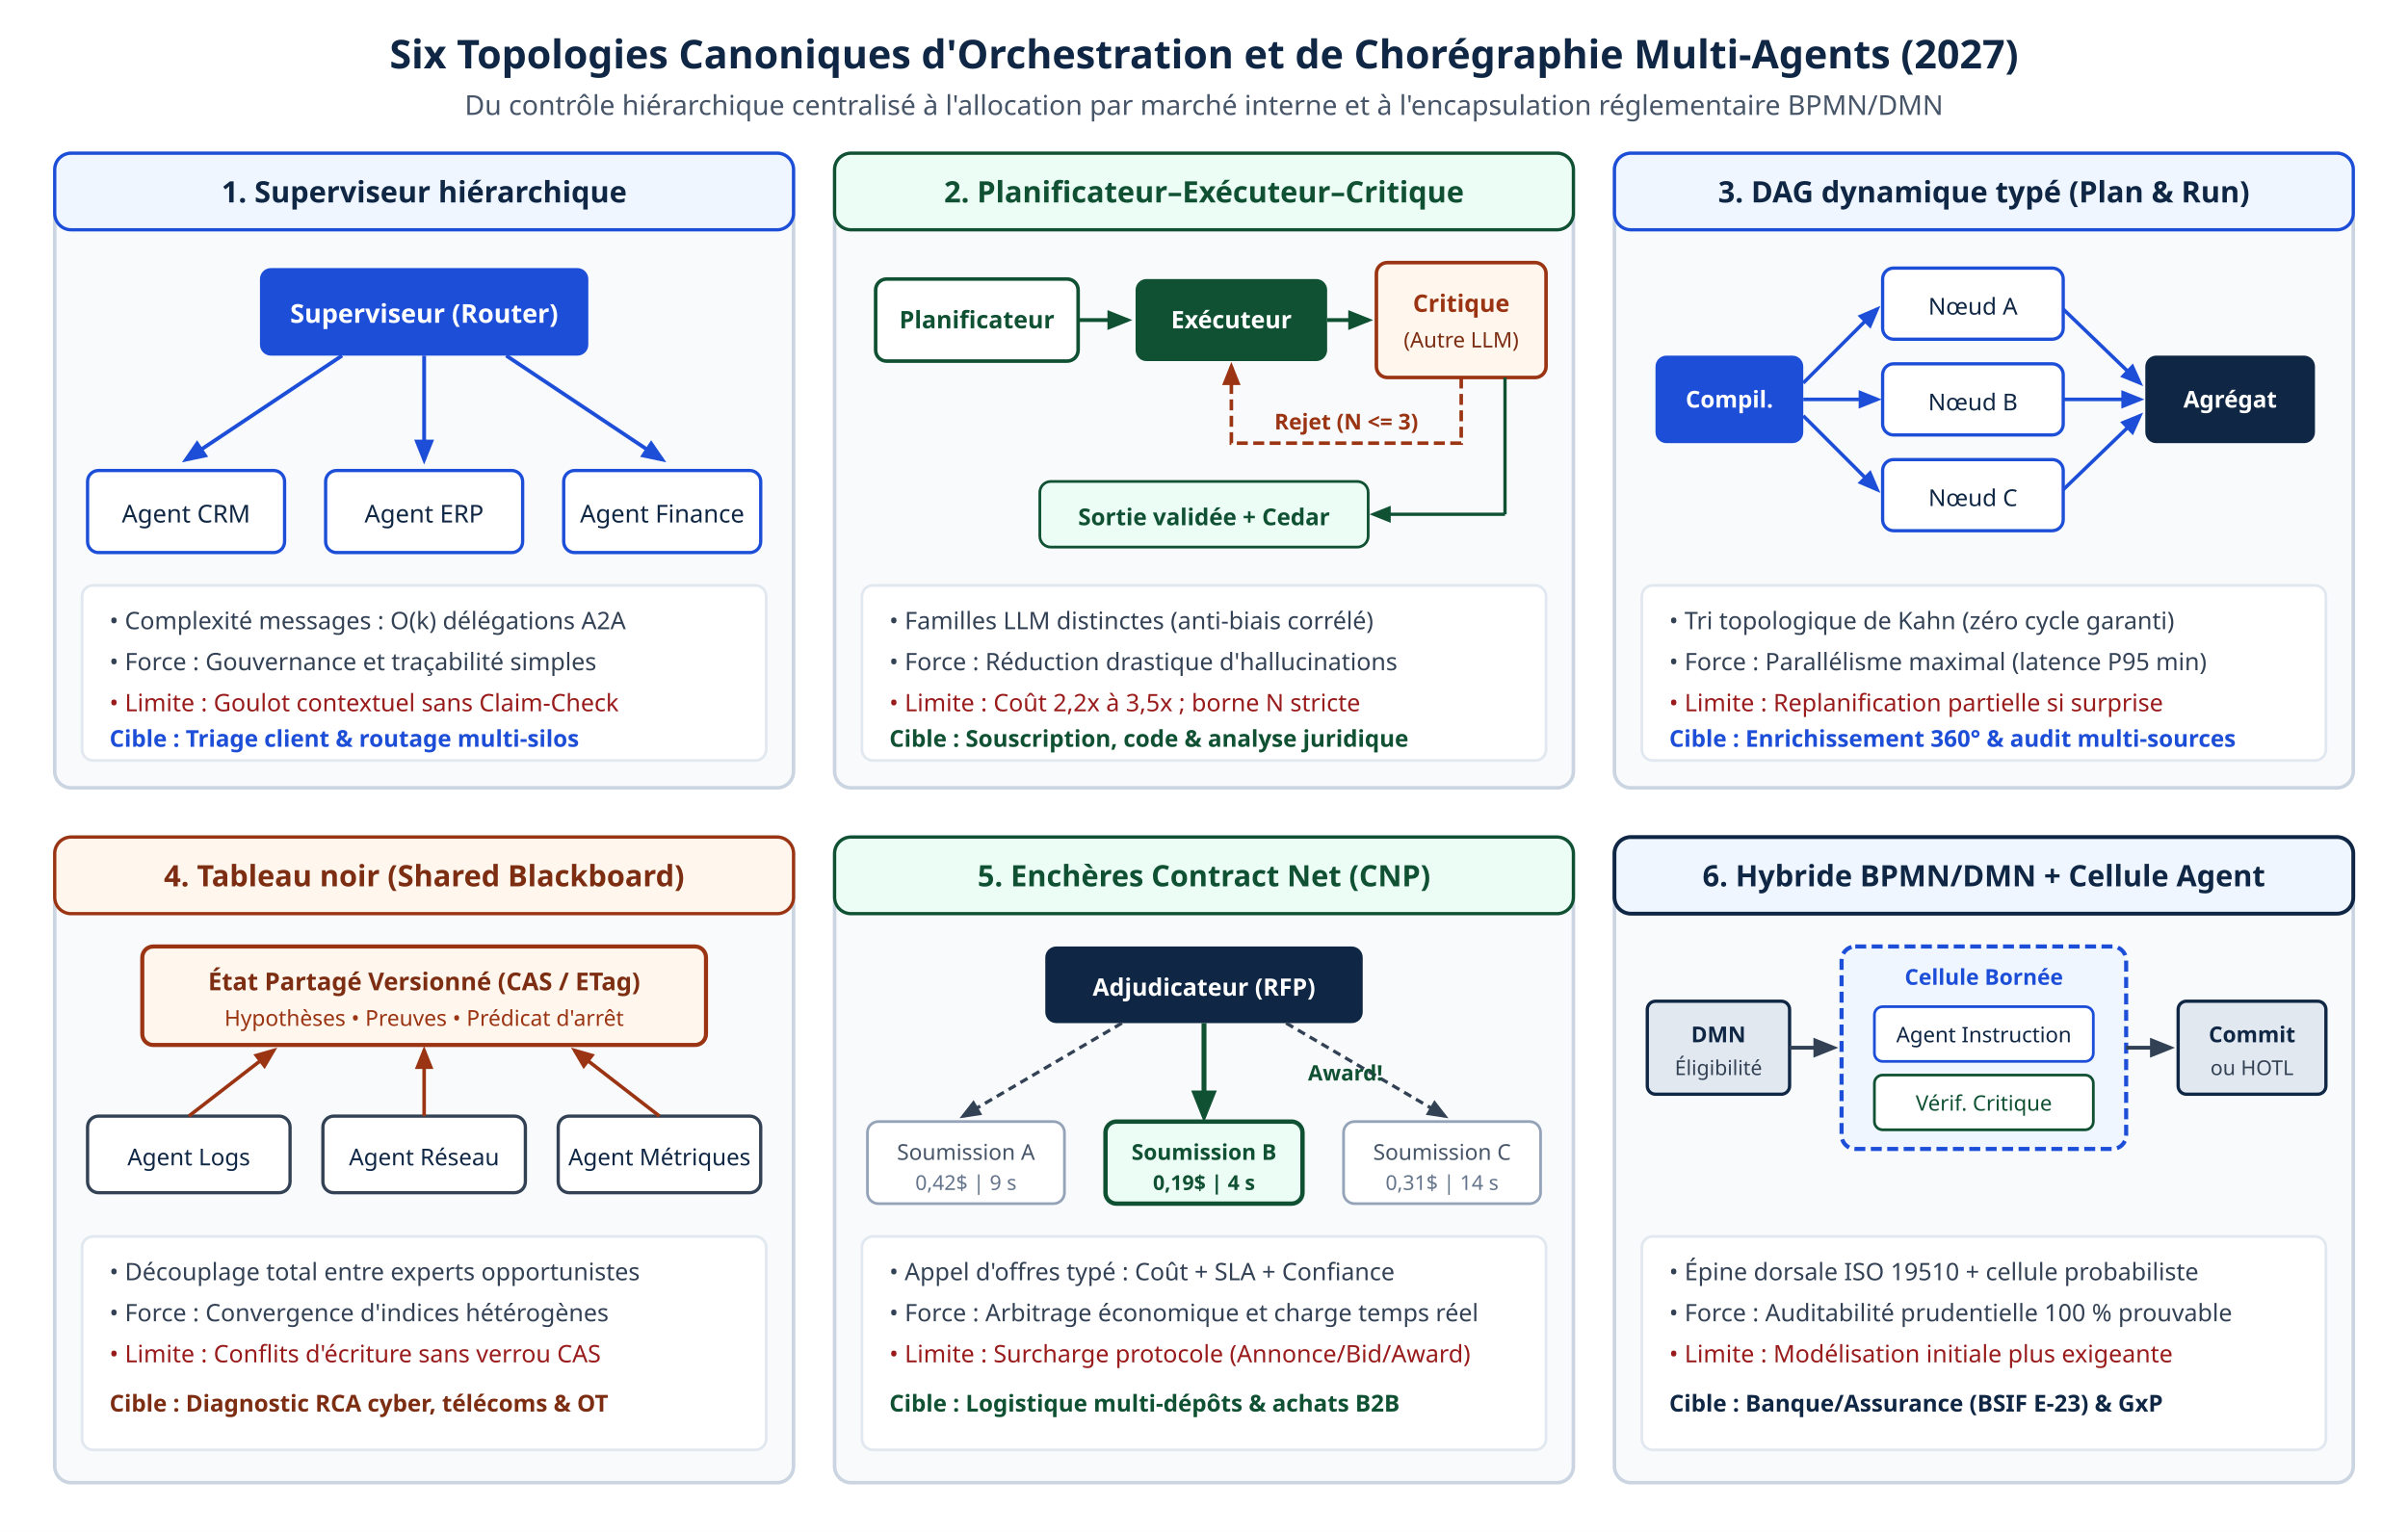
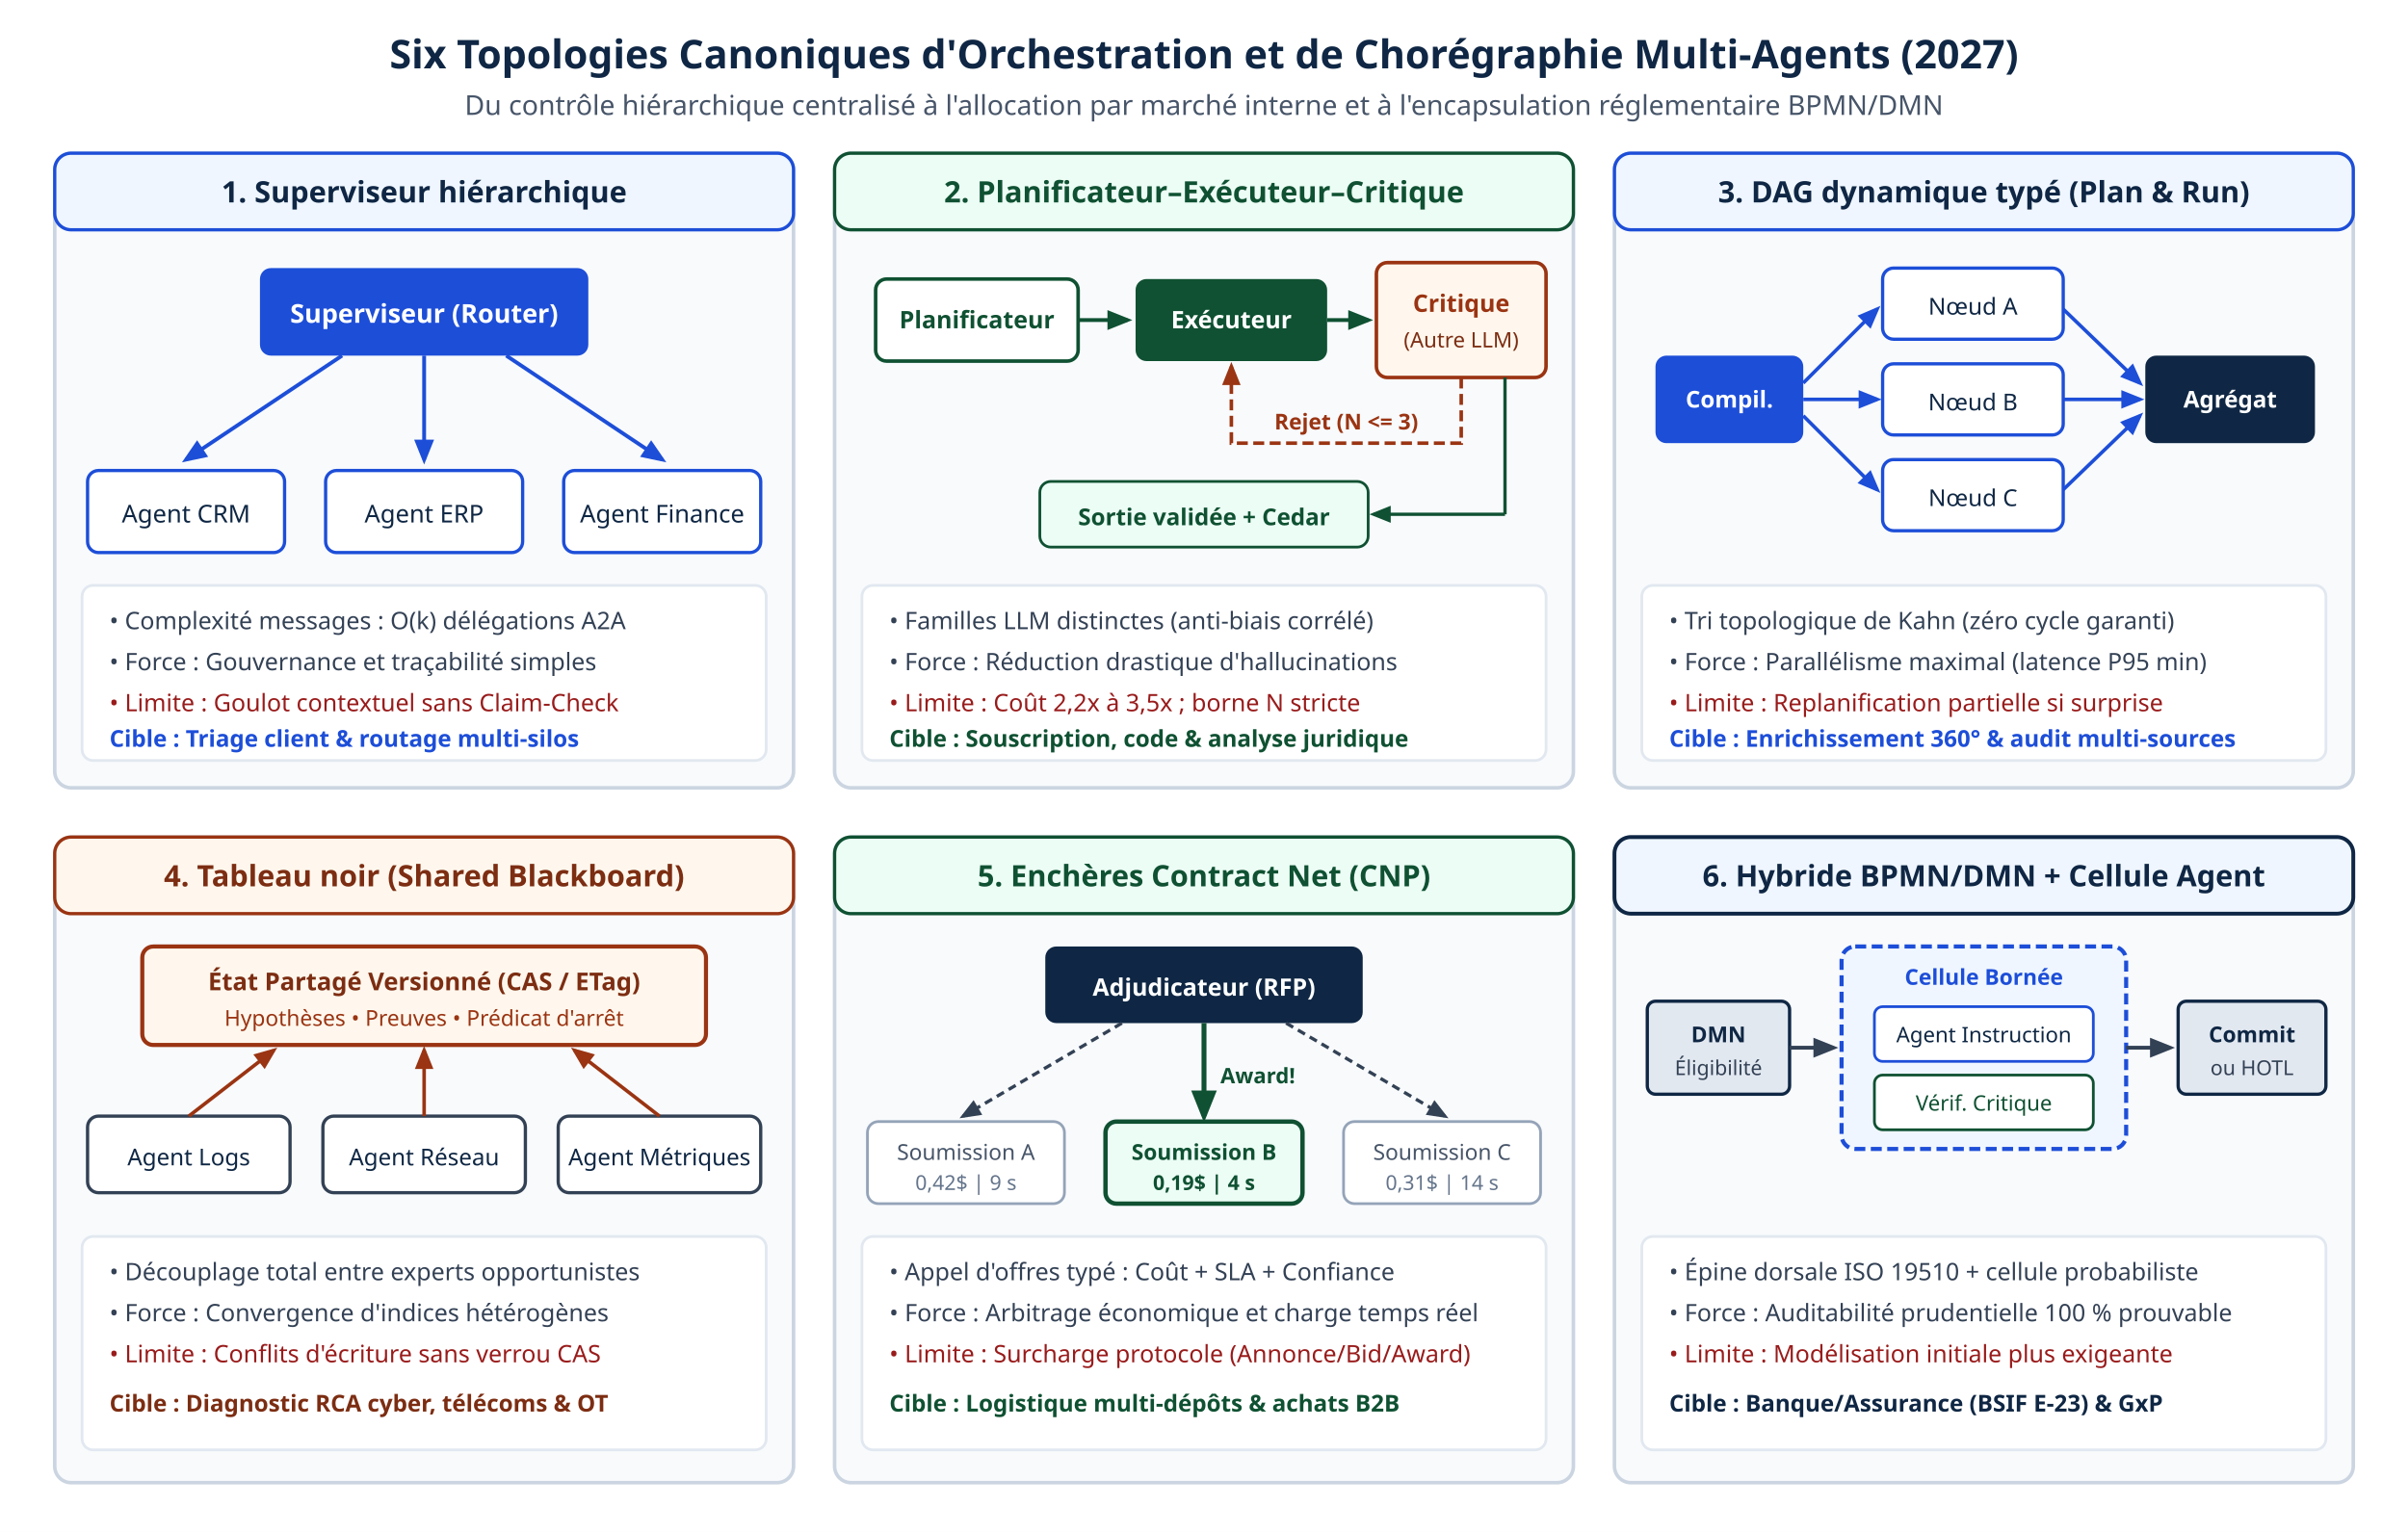
<svg xmlns="http://www.w3.org/2000/svg" viewBox="0 0 880 560" width="880" height="560">
  <defs>
    <marker id="arrBlue" viewBox="0 0 10 10" refX="8" refY="5" markerWidth="6.5" markerHeight="6.5" orient="auto-start-reverse">
      <path d="M 0 1 L 10 5 L 0 9 z" fill="#1d4ed8" />
    </marker>
    <marker id="arrGreen" viewBox="0 0 10 10" refX="8" refY="5" markerWidth="6.5" markerHeight="6.5" orient="auto-start-reverse">
      <path d="M 0 1 L 10 5 L 0 9 z" fill="#0f5132" />
    </marker>
    <marker id="arrAmber" viewBox="0 0 10 10" refX="8" refY="5" markerWidth="6.5" markerHeight="6.5" orient="auto-start-reverse">
      <path d="M 0 1 L 10 5 L 0 9 z" fill="#9a3412" />
    </marker>
    <marker id="arrSlate" viewBox="0 0 10 10" refX="8" refY="5" markerWidth="6.5" markerHeight="6.5" orient="auto-start-reverse">
      <path d="M 0 1 L 10 5 L 0 9 z" fill="#334155" />
    </marker>
  </defs>
  <rect width="880" height="560" fill="#ffffff" />
  <text x="440" y="25" text-anchor="middle" font-family="Segoe UI, Calibri, sans-serif" font-size="14.5" font-weight="bold" fill="#0f2744">Six Topologies Canoniques d'Orchestration et de Chorégraphie Multi-Agents (2027)</text>
  <text x="440" y="42" text-anchor="middle" font-family="Segoe UI, Calibri, sans-serif" font-size="10" fill="#475569">Du contrôle hiérarchique centralisé à l'allocation par marché interne et à l'encapsulation réglementaire BPMN/DMN</text>
  <rect x="20" y="56" width="270" height="232" rx="6" fill="#f8fafc" stroke="#cbd5e1" stroke-width="1.3" />
  <rect x="20" y="56" width="270" height="28" rx="6" fill="#eff6ff" stroke="#1d4ed8" stroke-width="1.2" />
  <text x="155" y="74" text-anchor="middle" font-family="Segoe UI, Calibri, sans-serif" font-size="10.8" font-weight="bold" fill="#0f2744">1. Superviseur hiérarchique</text>
  <rect x="95" y="98" width="120" height="32" rx="4" fill="#1d4ed8" />
  <text x="155" y="118" text-anchor="middle" font-family="Segoe UI, Calibri, sans-serif" font-size="9.5" font-weight="bold" fill="#ffffff">Superviseur (Router)</text>
  <line x1="125" y1="130" x2="68" y2="168" stroke="#1d4ed8" stroke-width="1.4" marker-end="url(#arrBlue)" />
  <line x1="155" y1="130" x2="155" y2="168" stroke="#1d4ed8" stroke-width="1.4" marker-end="url(#arrBlue)" />
  <line x1="185" y1="130" x2="242" y2="168" stroke="#1d4ed8" stroke-width="1.4" marker-end="url(#arrBlue)" />
  <rect x="32" y="172" width="72" height="30" rx="4" fill="#ffffff" stroke="#1d4ed8" stroke-width="1.2" />
  <text x="68" y="191" text-anchor="middle" font-family="Segoe UI, Calibri, sans-serif" font-size="9" fill="#0f2744">Agent CRM</text>
  <rect x="119" y="172" width="72" height="30" rx="4" fill="#ffffff" stroke="#1d4ed8" stroke-width="1.2" />
  <text x="155" y="191" text-anchor="middle" font-family="Segoe UI, Calibri, sans-serif" font-size="9" fill="#0f2744">Agent ERP</text>
  <rect x="206" y="172" width="72" height="30" rx="4" fill="#ffffff" stroke="#1d4ed8" stroke-width="1.2" />
  <text x="242" y="191" text-anchor="middle" font-family="Segoe UI, Calibri, sans-serif" font-size="9" fill="#0f2744">Agent Finance</text>
  <rect x="30" y="214" width="250" height="64" rx="4" fill="#ffffff" stroke="#e2e8f0" />
  <text x="40" y="230" font-family="Segoe UI, Calibri, sans-serif" font-size="8.8" fill="#334155">• Complexité messages : O(k) délégations A2A</text>
  <text x="40" y="245" font-family="Segoe UI, Calibri, sans-serif" font-size="8.8" fill="#334155">• Force : Gouvernance et traçabilité simples</text>
  <text x="40" y="260" font-family="Segoe UI, Calibri, sans-serif" font-size="8.8" fill="#991b1b">• Limite : Goulot contextuel sans Claim-Check</text>
  <text x="40" y="273" font-family="Segoe UI, Calibri, sans-serif" font-size="8.5" font-weight="bold" fill="#1d4ed8">Cible : Triage client &amp; routage multi-silos</text>
  <rect x="305" y="56" width="270" height="232" rx="6" fill="#f8fafc" stroke="#cbd5e1" stroke-width="1.3" />
  <rect x="305" y="56" width="270" height="28" rx="6" fill="#ecfdf5" stroke="#0f5132" stroke-width="1.2" />
  <text x="440" y="74" text-anchor="middle" font-family="Segoe UI, Calibri, sans-serif" font-size="10.8" font-weight="bold" fill="#0f5132">2. Planificateur–Exécuteur–Critique</text>
  <rect x="320" y="102" width="74" height="30" rx="4" fill="#ffffff" stroke="#0f5132" stroke-width="1.3" />
  <text x="357" y="120" text-anchor="middle" font-family="Segoe UI, Calibri, sans-serif" font-size="8.8" font-weight="bold" fill="#0f5132">Planificateur</text>
  <line x1="394" y1="117" x2="412" y2="117" stroke="#0f5132" stroke-width="1.4" marker-end="url(#arrGreen)" />
  <rect x="415" y="102" width="70" height="30" rx="4" fill="#0f5132" />
  <text x="450" y="120" text-anchor="middle" font-family="Segoe UI, Calibri, sans-serif" font-size="8.8" font-weight="bold" fill="#ffffff">Exécuteur</text>
  <line x1="485" y1="117" x2="500" y2="117" stroke="#0f5132" stroke-width="1.4" marker-end="url(#arrGreen)" />
  <rect x="503" y="96" width="62" height="42" rx="4" fill="#fff7ed" stroke="#9a3412" stroke-width="1.3" />
  <text x="534" y="114" text-anchor="middle" font-family="Segoe UI, Calibri, sans-serif" font-size="8.8" font-weight="bold" fill="#9a3412">Critique</text>
  <text x="534" y="127" text-anchor="middle" font-family="Segoe UI, Calibri, sans-serif" font-size="7.8" fill="#7c2d12">(Autre LLM)</text>
  <path d="M 534 138 L 534 162 L 450 162 L 450 134" fill="none" stroke="#9a3412" stroke-width="1.3" stroke-dasharray="4,2" marker-end="url(#arrAmber)" />
  <text x="492" y="157" text-anchor="middle" font-family="Segoe UI, Calibri, sans-serif" font-size="8" font-weight="bold" fill="#9a3412">Rejet (N &lt;= 3)</text>
  <rect x="380" y="176" width="120" height="24" rx="4" fill="#ecfdf5" stroke="#0f5132" />
  <text x="440" y="192" text-anchor="middle" font-family="Segoe UI, Calibri, sans-serif" font-size="8.5" font-weight="bold" fill="#0f5132">Sortie validée + Cedar</text>
  <line x1="550" y1="138" x2="550" y2="188" stroke="#0f5132" stroke-width="1.2" />
  <line x1="550" y1="188" x2="502" y2="188" stroke="#0f5132" stroke-width="1.2" marker-end="url(#arrGreen)" />
  <rect x="315" y="214" width="250" height="64" rx="4" fill="#ffffff" stroke="#e2e8f0" />
  <text x="325" y="230" font-family="Segoe UI, Calibri, sans-serif" font-size="8.8" fill="#334155">• Familles LLM distinctes (anti-biais corrélé)</text>
  <text x="325" y="245" font-family="Segoe UI, Calibri, sans-serif" font-size="8.8" fill="#334155">• Force : Réduction drastique d'hallucinations</text>
  <text x="325" y="260" font-family="Segoe UI, Calibri, sans-serif" font-size="8.8" fill="#991b1b">• Limite : Coût 2,2x à 3,5x ; borne N stricte</text>
  <text x="325" y="273" font-family="Segoe UI, Calibri, sans-serif" font-size="8.5" font-weight="bold" fill="#0f5132">Cible : Souscription, code &amp; analyse juridique</text>
  <rect x="590" y="56" width="270" height="232" rx="6" fill="#f8fafc" stroke="#cbd5e1" stroke-width="1.3" />
  <rect x="590" y="56" width="270" height="28" rx="6" fill="#eff6ff" stroke="#1d4ed8" stroke-width="1.2" />
  <text x="725" y="74" text-anchor="middle" font-family="Segoe UI, Calibri, sans-serif" font-size="10.8" font-weight="bold" fill="#0f2744">3. DAG dynamique typé (Plan &amp; Run)</text>
  <rect x="605" y="130" width="54" height="32" rx="4" fill="#1d4ed8" />
  <text x="632" y="149" text-anchor="middle" font-family="Segoe UI, Calibri, sans-serif" font-size="8.5" font-weight="bold" fill="#ffffff">Compil.</text>
  <rect x="688" y="98" width="66" height="26" rx="4" fill="#ffffff" stroke="#1d4ed8" stroke-width="1.2" />
  <text x="721" y="115" text-anchor="middle" font-family="Segoe UI, Calibri, sans-serif" font-size="8.5" fill="#0f2744">Nœud A</text>
  <rect x="688" y="133" width="66" height="26" rx="4" fill="#ffffff" stroke="#1d4ed8" stroke-width="1.2" />
  <text x="721" y="150" text-anchor="middle" font-family="Segoe UI, Calibri, sans-serif" font-size="8.5" fill="#0f2744">Nœud B</text>
  <rect x="688" y="168" width="66" height="26" rx="4" fill="#ffffff" stroke="#1d4ed8" stroke-width="1.2" />
  <text x="721" y="185" text-anchor="middle" font-family="Segoe UI, Calibri, sans-serif" font-size="8.5" fill="#0f2744">Nœud C</text>
  <rect x="784" y="130" width="62" height="32" rx="4" fill="#0f2744" />
  <text x="815" y="149" text-anchor="middle" font-family="Segoe UI, Calibri, sans-serif" font-size="8.5" font-weight="bold" fill="#ffffff">Agrégat</text>
  <line x1="659" y1="140" x2="686" y2="113" stroke="#1d4ed8" stroke-width="1.3" marker-end="url(#arrBlue)" />
  <line x1="659" y1="146" x2="686" y2="146" stroke="#1d4ed8" stroke-width="1.3" marker-end="url(#arrBlue)" />
  <line x1="659" y1="152" x2="686" y2="179" stroke="#1d4ed8" stroke-width="1.3" marker-end="url(#arrBlue)" />
  <line x1="754" y1="113" x2="782" y2="140" stroke="#1d4ed8" stroke-width="1.3" marker-end="url(#arrBlue)" />
  <line x1="754" y1="146" x2="782" y2="146" stroke="#1d4ed8" stroke-width="1.3" marker-end="url(#arrBlue)" />
  <line x1="754" y1="179" x2="782" y2="152" stroke="#1d4ed8" stroke-width="1.3" marker-end="url(#arrBlue)" />
  <rect x="600" y="214" width="250" height="64" rx="4" fill="#ffffff" stroke="#e2e8f0" />
  <text x="610" y="230" font-family="Segoe UI, Calibri, sans-serif" font-size="8.8" fill="#334155">• Tri topologique de Kahn (zéro cycle garanti)</text>
  <text x="610" y="245" font-family="Segoe UI, Calibri, sans-serif" font-size="8.8" fill="#334155">• Force : Parallélisme maximal (latence P95 min)</text>
  <text x="610" y="260" font-family="Segoe UI, Calibri, sans-serif" font-size="8.8" fill="#991b1b">• Limite : Replanification partielle si surprise</text>
  <text x="610" y="273" font-family="Segoe UI, Calibri, sans-serif" font-size="8.5" font-weight="bold" fill="#1d4ed8">Cible : Enrichissement 360° &amp; audit multi-sources</text>
  <rect x="20" y="306" width="270" height="236" rx="6" fill="#f8fafc" stroke="#cbd5e1" stroke-width="1.3" />
  <rect x="20" y="306" width="270" height="28" rx="6" fill="#fff7ed" stroke="#9a3412" stroke-width="1.2" />
  <text x="155" y="324" text-anchor="middle" font-family="Segoe UI, Calibri, sans-serif" font-size="10.8" font-weight="bold" fill="#7c2d12">4. Tableau noir (Shared Blackboard)</text>
  <rect x="52" y="346" width="206" height="36" rx="4" fill="#fff7ed" stroke="#9a3412" stroke-width="1.5" />
  <text x="155" y="362" text-anchor="middle" font-family="Segoe UI, Calibri, sans-serif" font-size="9" font-weight="bold" fill="#7c2d12">État Partagé Versionné (CAS / ETag)</text>
  <text x="155" y="375" text-anchor="middle" font-family="Segoe UI, Calibri, sans-serif" font-size="8" fill="#9a3412">Hypothèses • Preuves • Prédicat d'arrêt</text>
  <rect x="32" y="408" width="74" height="28" rx="4" fill="#ffffff" stroke="#334155" stroke-width="1.2" />
  <text x="69" y="426" text-anchor="middle" font-family="Segoe UI, Calibri, sans-serif" font-size="8.5" fill="#0f2744">Agent Logs</text>
  <rect x="118" y="408" width="74" height="28" rx="4" fill="#ffffff" stroke="#334155" stroke-width="1.2" />
  <text x="155" y="426" text-anchor="middle" font-family="Segoe UI, Calibri, sans-serif" font-size="8.5" fill="#0f2744">Agent Réseau</text>
  <rect x="204" y="408" width="74" height="28" rx="4" fill="#ffffff" stroke="#334155" stroke-width="1.2" />
  <text x="241" y="426" text-anchor="middle" font-family="Segoe UI, Calibri, sans-serif" font-size="8.5" fill="#0f2744">Agent Métriques</text>
  <line x1="69" y1="408" x2="100" y2="384" stroke="#9a3412" stroke-width="1.3" marker-end="url(#arrAmber)" />
  <line x1="155" y1="408" x2="155" y2="384" stroke="#9a3412" stroke-width="1.3" marker-end="url(#arrAmber)" />
  <line x1="241" y1="408" x2="210" y2="384" stroke="#9a3412" stroke-width="1.3" marker-end="url(#arrAmber)" />
  <rect x="30" y="452" width="250" height="78" rx="4" fill="#ffffff" stroke="#e2e8f0" />
  <text x="40" y="468" font-family="Segoe UI, Calibri, sans-serif" font-size="8.8" fill="#334155">• Découplage total entre experts opportunistes</text>
  <text x="40" y="483" font-family="Segoe UI, Calibri, sans-serif" font-size="8.8" fill="#334155">• Force : Convergence d'indices hétérogènes</text>
  <text x="40" y="498" font-family="Segoe UI, Calibri, sans-serif" font-size="8.8" fill="#991b1b">• Limite : Conflits d'écriture sans verrou CAS</text>
  <text x="40" y="516" font-family="Segoe UI, Calibri, sans-serif" font-size="8.5" font-weight="bold" fill="#7c2d12">Cible : Diagnostic RCA cyber, télécoms &amp; OT</text>
  <rect x="305" y="306" width="270" height="236" rx="6" fill="#f8fafc" stroke="#cbd5e1" stroke-width="1.3" />
  <rect x="305" y="306" width="270" height="28" rx="6" fill="#ecfdf5" stroke="#0f5132" stroke-width="1.2" />
  <text x="440" y="324" text-anchor="middle" font-family="Segoe UI, Calibri, sans-serif" font-size="10.8" font-weight="bold" fill="#0f5132">5. Enchères Contract Net (CNP)</text>
  <rect x="382" y="346" width="116" height="28" rx="4" fill="#0f2744" />
  <text x="440" y="364" text-anchor="middle" font-family="Segoe UI, Calibri, sans-serif" font-size="8.8" font-weight="bold" fill="#ffffff">Adjudicateur (RFP)</text>
  <line x1="410" y1="374" x2="352" y2="408" stroke="#334155" stroke-width="1.2" stroke-dasharray="3,2" marker-end="url(#arrSlate)" />
  <line x1="440" y1="374" x2="440" y2="408" stroke="#0f5132" stroke-width="1.8" marker-end="url(#arrGreen)" />
  <line x1="470" y1="374" x2="528" y2="408" stroke="#334155" stroke-width="1.2" stroke-dasharray="3,2" marker-end="url(#arrSlate)" />
-   <text x="478" y="395" font-family="Segoe UI, Calibri, sans-serif" font-size="7.8" font-weight="bold" fill="#0f5132">Award!</text>
+   <text x="446" y="396" font-family="Segoe UI, Calibri, sans-serif" font-size="7.8" font-weight="bold" fill="#0f5132">Award!</text>
  <rect x="317" y="410" width="72" height="30" rx="4" fill="#ffffff" stroke="#94a3b8" />
  <text x="353" y="424" text-anchor="middle" font-family="Segoe UI, Calibri, sans-serif" font-size="8" fill="#475569">Soumission A</text>
  <text x="353" y="435" text-anchor="middle" font-family="Segoe UI, Calibri, sans-serif" font-size="7.5" fill="#64748b">0,42$ | 9 s</text>
  <rect x="404" y="410" width="72" height="30" rx="4" fill="#ecfdf5" stroke="#0f5132" stroke-width="1.6" />
  <text x="440" y="424" text-anchor="middle" font-family="Segoe UI, Calibri, sans-serif" font-size="8" font-weight="bold" fill="#0f5132">Soumission B</text>
  <text x="440" y="435" text-anchor="middle" font-family="Segoe UI, Calibri, sans-serif" font-size="7.5" font-weight="bold" fill="#0f5132">0,19$ | 4 s</text>
  <rect x="491" y="410" width="72" height="30" rx="4" fill="#ffffff" stroke="#94a3b8" />
  <text x="527" y="424" text-anchor="middle" font-family="Segoe UI, Calibri, sans-serif" font-size="8" fill="#475569">Soumission C</text>
  <text x="527" y="435" text-anchor="middle" font-family="Segoe UI, Calibri, sans-serif" font-size="7.5" fill="#64748b">0,31$ | 14 s</text>
  <rect x="315" y="452" width="250" height="78" rx="4" fill="#ffffff" stroke="#e2e8f0" />
  <text x="325" y="468" font-family="Segoe UI, Calibri, sans-serif" font-size="8.8" fill="#334155">• Appel d'offres typé : Coût + SLA + Confiance</text>
  <text x="325" y="483" font-family="Segoe UI, Calibri, sans-serif" font-size="8.8" fill="#334155">• Force : Arbitrage économique et charge temps réel</text>
  <text x="325" y="498" font-family="Segoe UI, Calibri, sans-serif" font-size="8.8" fill="#991b1b">• Limite : Surcharge protocole (Annonce/Bid/Award)</text>
  <text x="325" y="516" font-family="Segoe UI, Calibri, sans-serif" font-size="8.5" font-weight="bold" fill="#0f5132">Cible : Logistique multi-dépôts &amp; achats B2B</text>
  <rect x="590" y="306" width="270" height="236" rx="6" fill="#f8fafc" stroke="#cbd5e1" stroke-width="1.3" />
  <rect x="590" y="306" width="270" height="28" rx="6" fill="#eff6ff" stroke="#0f2744" stroke-width="1.4" />
  <text x="725" y="324" text-anchor="middle" font-family="Segoe UI, Calibri, sans-serif" font-size="10.8" font-weight="bold" fill="#0f2744">6. Hybride BPMN/DMN + Cellule Agent</text>
  <rect x="602" y="366" width="52" height="34" rx="3" fill="#e2e8f0" stroke="#0f2744" stroke-width="1.2" />
  <text x="628" y="381" text-anchor="middle" font-family="Segoe UI, Calibri, sans-serif" font-size="8" font-weight="bold" fill="#0f2744">DMN</text>
  <text x="628" y="393" text-anchor="middle" font-family="Segoe UI, Calibri, sans-serif" font-size="7.5" fill="#334155">Éligibilité</text>
  <line x1="654" y1="383" x2="670" y2="383" stroke="#334155" stroke-width="1.4" marker-end="url(#arrSlate)" />
  <rect x="673" y="346" width="104" height="74" rx="5" fill="#eff6ff" stroke="#1d4ed8" stroke-width="1.5" stroke-dasharray="4,2" />
  <text x="725" y="360" text-anchor="middle" font-family="Segoe UI, Calibri, sans-serif" font-size="8" font-weight="bold" fill="#1d4ed8">Cellule Bornée</text>
  <rect x="685" y="368" width="80" height="20" rx="3" fill="#ffffff" stroke="#1d4ed8" />
  <text x="725" y="381" text-anchor="middle" font-family="Segoe UI, Calibri, sans-serif" font-size="7.8" fill="#0f2744">Agent Instruction</text>
  <rect x="685" y="393" width="80" height="20" rx="3" fill="#ffffff" stroke="#0f5132" />
  <text x="725" y="406" text-anchor="middle" font-family="Segoe UI, Calibri, sans-serif" font-size="7.8" fill="#0f5132">Vérif. Critique</text>
  <line x1="777" y1="383" x2="793" y2="383" stroke="#334155" stroke-width="1.4" marker-end="url(#arrSlate)" />
  <rect x="796" y="366" width="54" height="34" rx="3" fill="#e2e8f0" stroke="#0f2744" stroke-width="1.2" />
  <text x="823" y="381" text-anchor="middle" font-family="Segoe UI, Calibri, sans-serif" font-size="8" font-weight="bold" fill="#0f2744">Commit</text>
  <text x="823" y="393" text-anchor="middle" font-family="Segoe UI, Calibri, sans-serif" font-size="7.5" fill="#334155">ou HOTL</text>
  <rect x="600" y="452" width="250" height="78" rx="4" fill="#ffffff" stroke="#e2e8f0" />
  <text x="610" y="468" font-family="Segoe UI, Calibri, sans-serif" font-size="8.8" fill="#334155">• Épine dorsale ISO 19510 + cellule probabiliste</text>
  <text x="610" y="483" font-family="Segoe UI, Calibri, sans-serif" font-size="8.8" fill="#334155">• Force : Auditabilité prudentielle 100 % prouvable</text>
  <text x="610" y="498" font-family="Segoe UI, Calibri, sans-serif" font-size="8.8" fill="#991b1b">• Limite : Modélisation initiale plus exigeante</text>
  <text x="610" y="516" font-family="Segoe UI, Calibri, sans-serif" font-size="8.5" font-weight="bold" fill="#0f2744">Cible : Banque/Assurance (BSIF E-23) &amp; GxP</text>
</svg>
